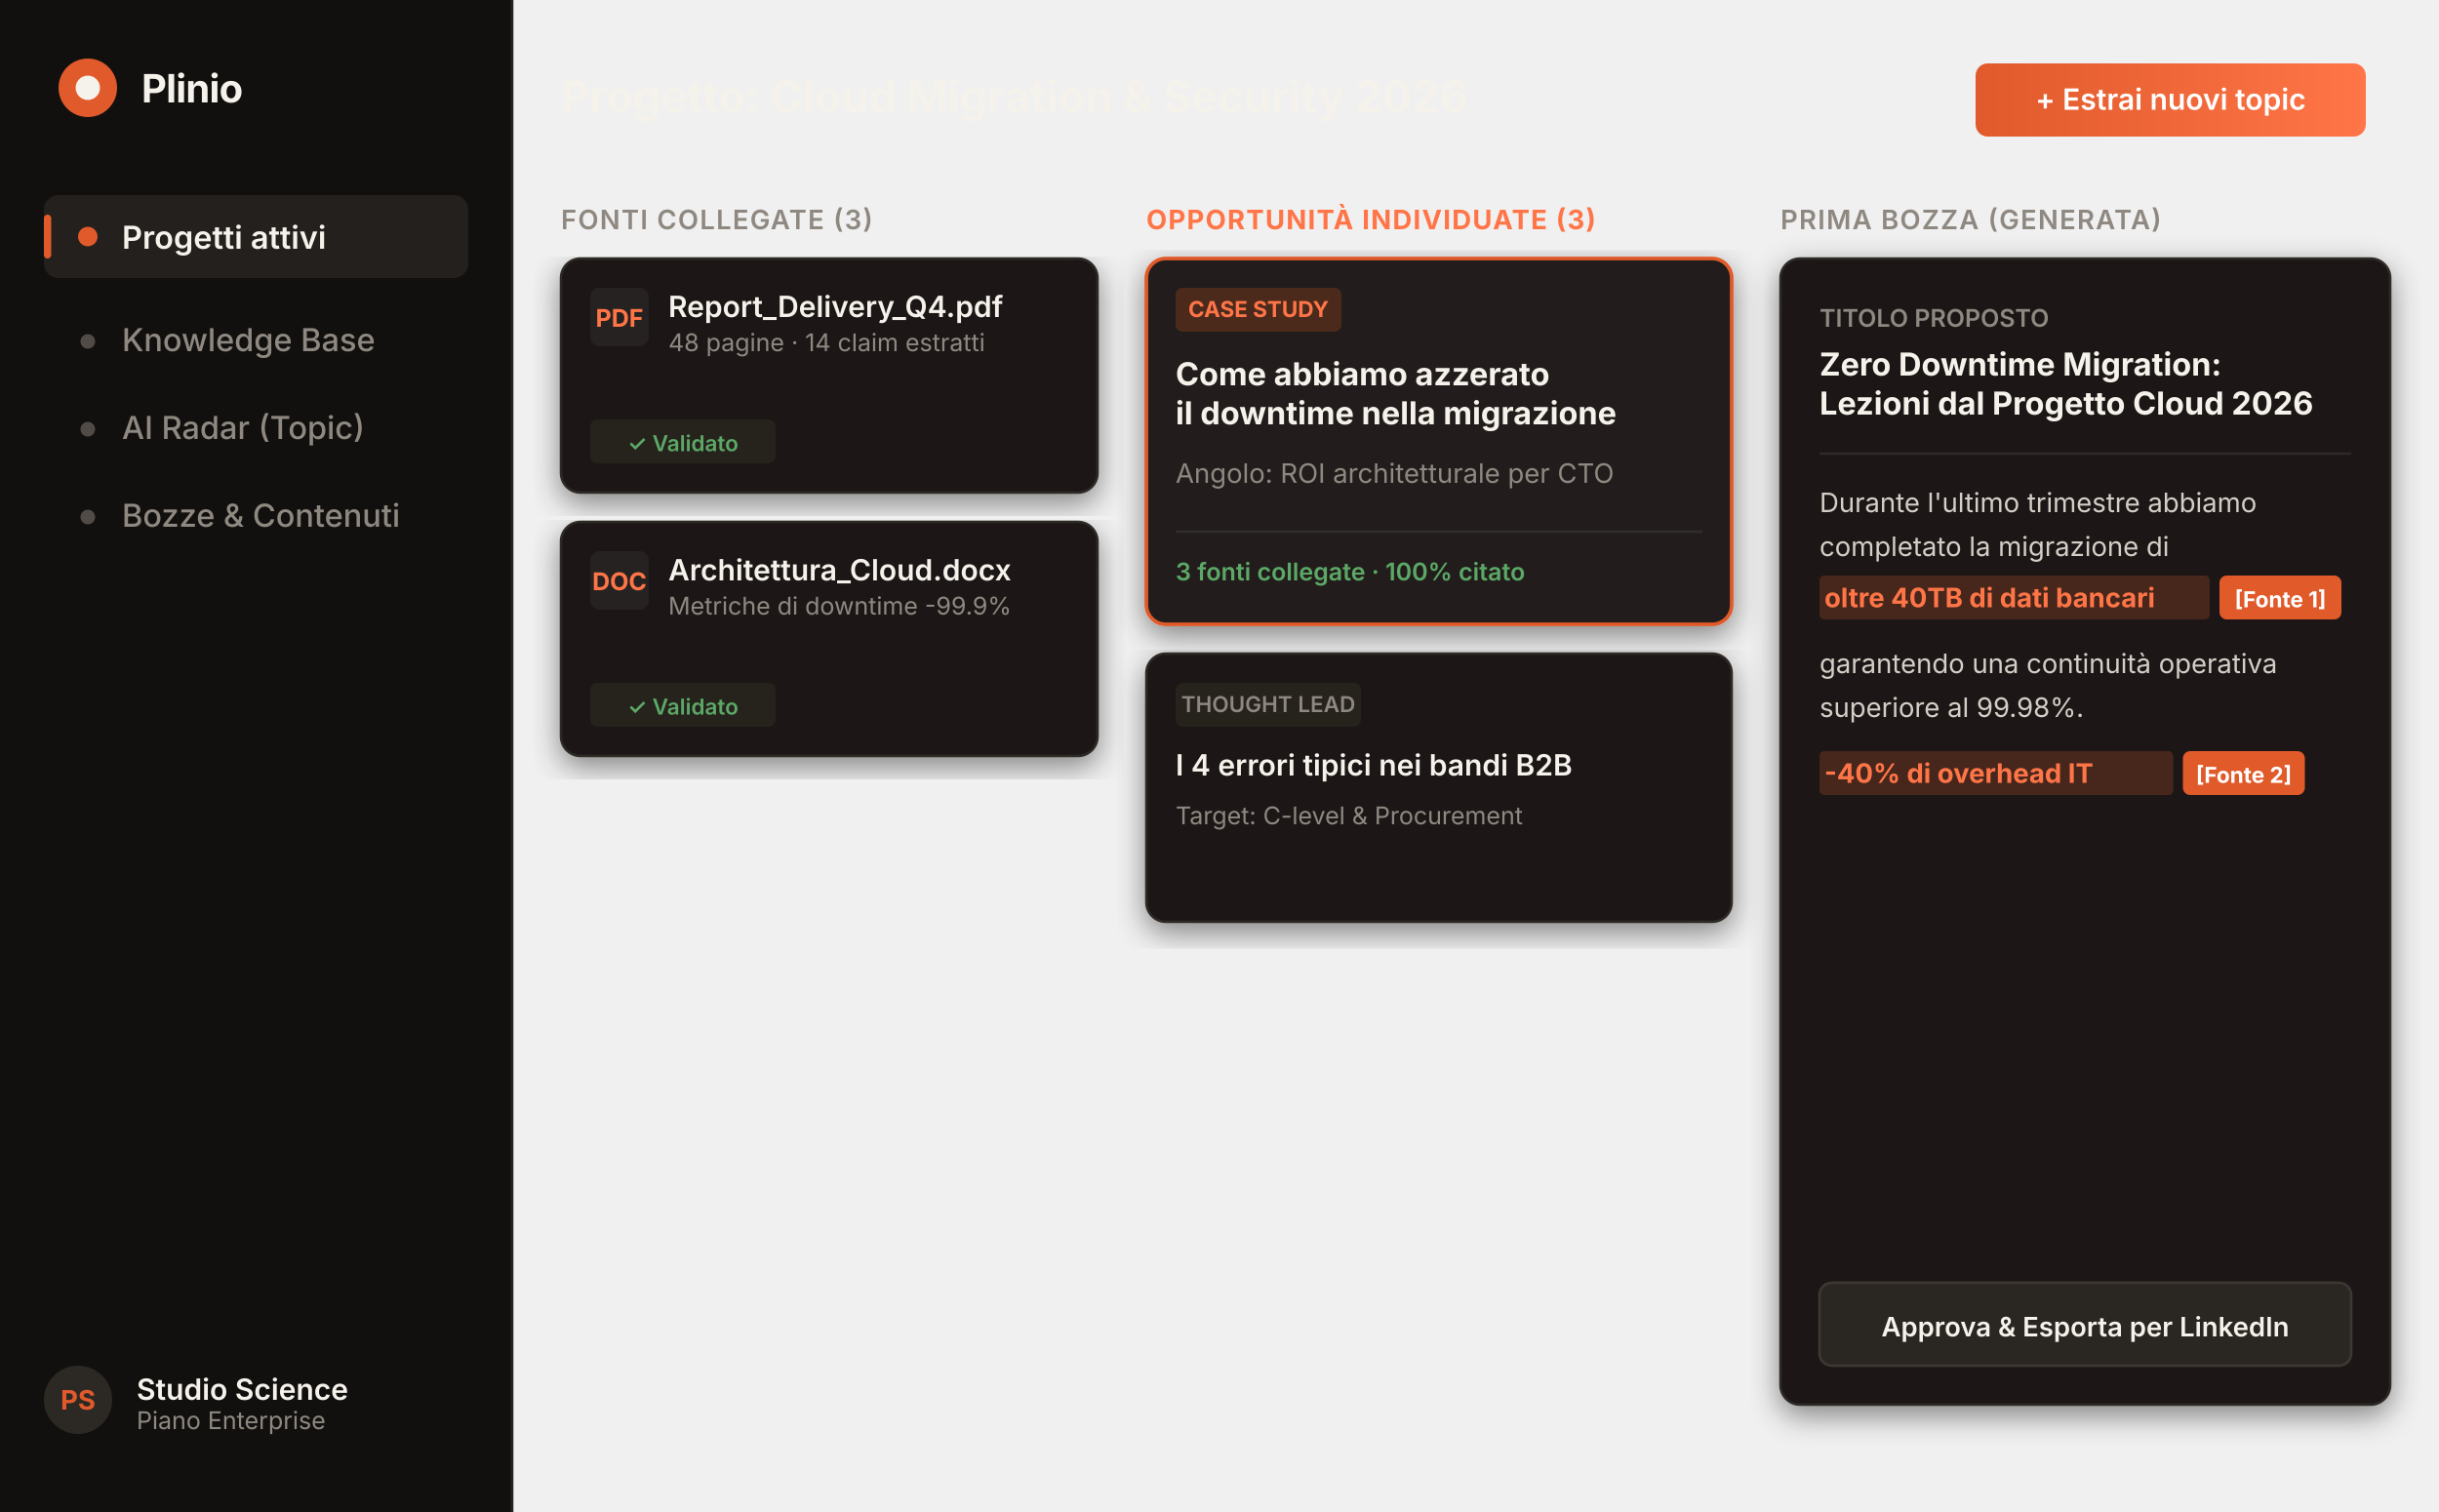
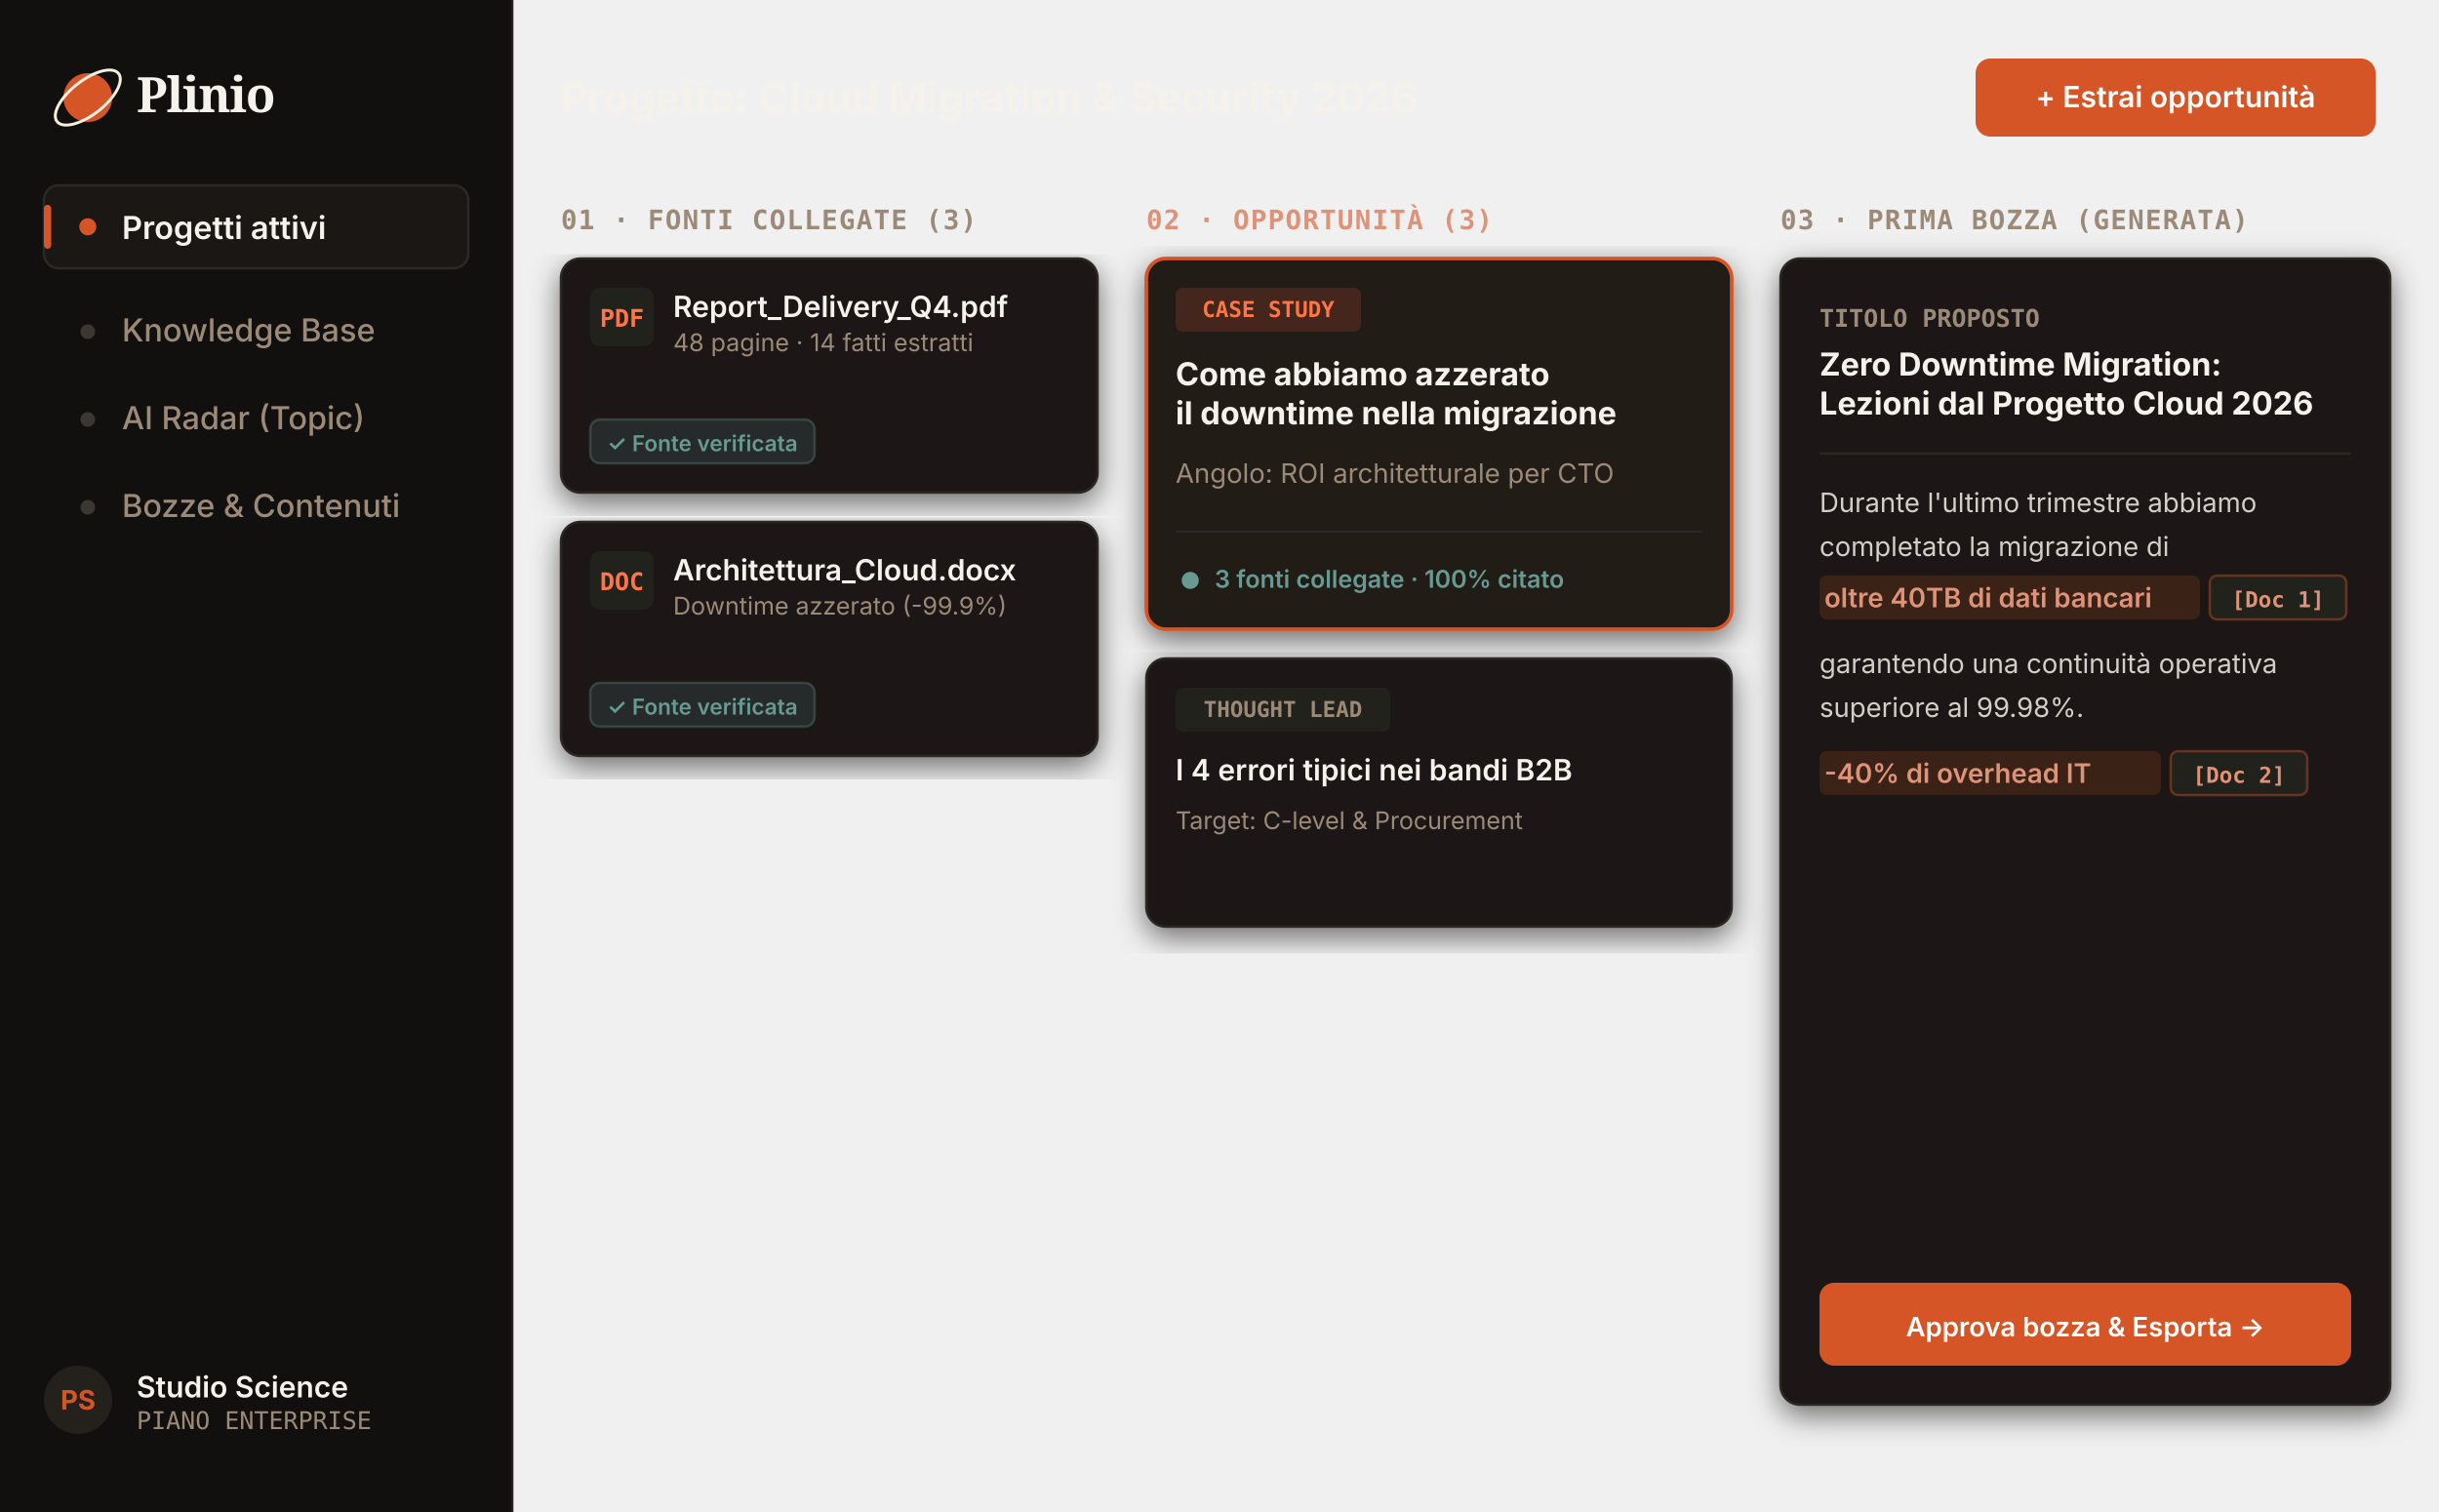
- <svg xmlns="http://www.w3.org/2000/svg" viewBox="0 0 1000 620" width="100%" height="100%" style="background:#161412; font-family:'Inter', system-ui, sans-serif;">
+ <svg xmlns="http://www.w3.org/2000/svg" viewBox="0 0 1000 620" width="100%" height="100%" style="background:#12100E; font-family:'Inter', system-ui, sans-serif;">
  <defs>
-     <linearGradient id="bgGrad" x1="0%" y1="0%" x2="100%" y2="100%">
-       <stop offset="0%" stop-color="#1E1B18" />
-       <stop offset="100%" stop-color="#141210" />
-     </linearGradient>
-     <linearGradient id="accentGrad" x1="0%" y1="0%" x2="100%" y2="0%">
-       <stop offset="0%" stop-color="#E05A2B" />
-       <stop offset="100%" stop-color="#FF7547" />
-     </linearGradient>
-     <filter id="cardShadow" x="-5%" y="-5%" width="110%" height="115%">
-       <feDropShadow dx="0" dy="4" stdDeviation="6" flood-color="#000000" flood-opacity="0.45" />
+     <filter id="cardShadow" x="-6%" y="-6%" width="112%" height="116%">
+       <feDropShadow dx="0" dy="4" stdDeviation="6" flood-color="#000000" flood-opacity="0.55" />
    </filter>
  </defs>
  <rect x="0" y="0" width="210" height="620" fill="#12100E" />
-   <line x1="210" y1="0" x2="210" y2="620" stroke="#262320" stroke-width="1" />
-   <circle cx="36" cy="36" r="12" fill="#E05A2B" />
-   <circle cx="36" cy="36" r="5" fill="#F5F2EB" />
-   <text x="58" y="42" fill="#F5F2EB" font-size="16" font-weight="700" letter-spacing="-0.3">Plinio</text>
-   <g transform="translate(18, 80)">
-     <rect x="0" y="0" width="174" height="34" rx="6" fill="#23201D" />
-     <rect x="0" y="8" width="3" height="18" rx="1.5" fill="#E05A2B" />
+   <line x1="210" y1="0" x2="210" y2="620" stroke="#24201C" stroke-width="1" />
+   <g transform="translate(24, 28)">
+     <circle cx="12" cy="12" r="10" fill="#D65527" />
+     <ellipse cx="12" cy="12" rx="16" ry="7" transform="rotate(-38 12 12)" fill="none" stroke="#F7EFDD" stroke-width="1.2" />
+     <text x="32" y="18" fill="#F5F2EB" font-family="'Cormorant Garamond', Georgia, serif" font-size="20" font-weight="700" letter-spacing="-0.5">Plinio</text>
+   </g>
+   <g transform="translate(18, 76)">
+     <rect x="0" y="0" width="174" height="34" rx="6" fill="#1A1715" stroke="#2D2824" stroke-width="1" />
+     <rect x="0" y="8" width="3" height="18" rx="1.5" fill="#D65527" />
    <text x="32" y="22" fill="#F5F2EB" font-size="13" font-weight="600">Progetti attivi</text>
-     <circle cx="18" cy="17" r="4" fill="#E05A2B" />
+     <circle cx="18" cy="17" r="3.5" fill="#D65527" />
    <g transform="translate(0, 44)">
-       <text x="32" y="20" fill="#8E8881" font-size="13" font-weight="500">Knowledge Base</text>
-       <circle cx="18" cy="16" r="3" fill="#504B46" />
+       <text x="32" y="20" fill="#9C8A78" font-size="13" font-weight="500">Knowledge Base</text>
+       <circle cx="18" cy="16" r="3" fill="#3D3732" />
    </g>
    <g transform="translate(0, 80)">
-       <text x="32" y="20" fill="#8E8881" font-size="13" font-weight="500">AI Radar (Topic)</text>
-       <circle cx="18" cy="16" r="3" fill="#504B46" />
+       <text x="32" y="20" fill="#9C8A78" font-size="13" font-weight="500">AI Radar (Topic)</text>
+       <circle cx="18" cy="16" r="3" fill="#3D3732" />
    </g>
    <g transform="translate(0, 116)">
-       <text x="32" y="20" fill="#8E8881" font-size="13" font-weight="500">Bozze &amp; Contenuti</text>
-       <circle cx="18" cy="16" r="3" fill="#504B46" />
+       <text x="32" y="20" fill="#9C8A78" font-size="13" font-weight="500">Bozze &amp; Contenuti</text>
+       <circle cx="18" cy="16" r="3" fill="#3D3732" />
    </g>
  </g>
  <g transform="translate(18, 560)">
-     <circle cx="14" cy="14" r="14" fill="#2C2824" />
-     <text x="14" y="18" fill="#E05A2B" font-size="11" font-weight="700" text-anchor="middle">PS</text>
-     <text x="38" y="14" fill="#F5F2EB" font-size="12" font-weight="600">Studio Science</text>
-     <text x="38" y="26" fill="#8E8881" font-size="10">Piano Enterprise</text>
+     <circle cx="14" cy="14" r="14" fill="#24201C" />
+     <text x="14" y="18" fill="#D65527" font-size="11" font-weight="700" text-anchor="middle">PS</text>
+     <text x="38" y="13" fill="#F5F2EB" font-size="12" font-weight="600">Studio Science</text>
+     <text x="38" y="26" fill="#9C8A78" font-size="10" font-family="'Cutive Mono', monospace">PIANO ENTERPRISE</text>
  </g>
  <g transform="translate(230, 24)">
-     <text x="0" y="22" fill="#F5F2EB" font-size="18" font-weight="700">Progetto: Cloud Migration &amp; Security 2026</text>
-     <rect x="580" y="2" width="160" height="30" rx="5" fill="url(#accentGrad)" />
-     <text x="660" y="21" fill="#FFFFFF" font-size="12" font-weight="600" text-anchor="middle">+ Estrai nuovi topic</text>
+     <text x="0" y="22" fill="#F5F2EB" font-size="17" font-weight="700">Progetto: Cloud Migration &amp; Security 2026</text>
+     <rect x="580" y="0" width="164" height="32" rx="6" fill="#D65527" />
+     <text x="662" y="20" fill="#FFFFFF" font-size="12" font-weight="600" text-anchor="middle">+ Estrai opportunità</text>
    <g transform="translate(0, 54)">
-       <text x="0" y="16" fill="#8E8881" font-size="11" font-weight="600" letter-spacing="0.5">FONTI COLLEGATE (3)</text>
+       <text x="0" y="16" fill="#9C8A78" font-size="11" font-weight="600" font-family="'Cutive Mono', monospace" letter-spacing="0.5">01 · FONTI COLLEGATE (3)</text>
      <g transform="translate(0, 28)" filter="url(#cardShadow)">
-         <rect width="220" height="96" rx="8" fill="#1C1917" stroke="#2D2925" stroke-width="1" />
-         <rect x="12" y="12" width="24" height="24" rx="4" fill="#282420" />
-         <text x="24" y="28" fill="#FF7547" font-size="10" font-weight="700" text-anchor="middle">PDF</text>
-         <text x="44" y="24" fill="#F5F2EB" font-size="12" font-weight="600">Report_Delivery_Q4.pdf</text>
-         <text x="44" y="38" fill="#8E8881" font-size="10">48 pagine · 14 claim estratti</text>
-         <rect x="12" y="66" width="76" height="18" rx="3" fill="#25211D" />
-         <text x="50" y="79" fill="#5BA866" font-size="9" font-weight="600" text-anchor="middle">✓ Validato</text>
+         <rect width="220" height="96" rx="8" fill="#1A1715" stroke="#2D2824" stroke-width="1" />
+         <rect x="12" y="12" width="26" height="24" rx="4" fill="#24201C" />
+         <text x="25" y="28" fill="#FF7547" font-size="10" font-weight="700" font-family="'Cutive Mono', monospace" text-anchor="middle">PDF</text>
+         <text x="46" y="24" fill="#F5F2EB" font-size="12" font-weight="600">Report_Delivery_Q4.pdf</text>
+         <text x="46" y="38" fill="#9C8A78" font-size="10">48 pagine · 14 fatti estratti</text>
+         <rect x="12" y="66" width="92" height="18" rx="4" fill="rgba(103,154,146,0.16)" stroke="rgba(103,154,146,0.3)" />
+         <text x="58" y="79" fill="#679A92" font-size="9" font-weight="600" text-anchor="middle">✓ Fonte verificata</text>
      </g>
      <g transform="translate(0, 136)" filter="url(#cardShadow)">
-         <rect width="220" height="96" rx="8" fill="#1C1917" stroke="#2D2925" stroke-width="1" />
-         <rect x="12" y="12" width="24" height="24" rx="4" fill="#282420" />
-         <text x="24" y="28" fill="#FF7547" font-size="10" font-weight="700" text-anchor="middle">DOC</text>
-         <text x="44" y="24" fill="#F5F2EB" font-size="12" font-weight="600">Architettura_Cloud.docx</text>
-         <text x="44" y="38" fill="#8E8881" font-size="10">Metriche di downtime -99.9%</text>
-         <rect x="12" y="66" width="76" height="18" rx="3" fill="#25211D" />
-         <text x="50" y="79" fill="#5BA866" font-size="9" font-weight="600" text-anchor="middle">✓ Validato</text>
+         <rect width="220" height="96" rx="8" fill="#1A1715" stroke="#2D2824" stroke-width="1" />
+         <rect x="12" y="12" width="26" height="24" rx="4" fill="#24201C" />
+         <text x="25" y="28" fill="#FF7547" font-size="10" font-weight="700" font-family="'Cutive Mono', monospace" text-anchor="middle">DOC</text>
+         <text x="46" y="24" fill="#F5F2EB" font-size="12" font-weight="600">Architettura_Cloud.docx</text>
+         <text x="46" y="38" fill="#9C8A78" font-size="10">Downtime azzerato (-99.9%)</text>
+         <rect x="12" y="66" width="92" height="18" rx="4" fill="rgba(103,154,146,0.16)" stroke="rgba(103,154,146,0.3)" />
+         <text x="58" y="79" fill="#679A92" font-size="9" font-weight="600" text-anchor="middle">✓ Fonte verificata</text>
      </g>
    </g>
    <g transform="translate(240, 54)">
-       <text x="0" y="16" fill="#FF7547" font-size="11" font-weight="700" letter-spacing="0.5">OPPORTUNITÀ INDIVIDUATE (3)</text>
+       <text x="0" y="16" fill="#DE9379" font-size="11" font-weight="700" font-family="'Cutive Mono', monospace" letter-spacing="0.5">02 · OPPORTUNITÀ (3)</text>
      <g transform="translate(0, 28)" filter="url(#cardShadow)">
-         <rect width="240" height="150" rx="8" fill="#231F1C" stroke="#E05A2B" stroke-width="1.5" />
-         <rect x="12" y="12" width="68" height="18" rx="3" fill="rgba(224,90,43,0.22)" />
-         <text x="46" y="24" fill="#FF7547" font-size="9" font-weight="700" text-anchor="middle">CASE STUDY</text>
+         <rect width="240" height="152" rx="8" fill="#201C19" stroke="#D65527" stroke-width="1.5" />
+         <rect x="12" y="12" width="76" height="18" rx="3" fill="rgba(214,85,39,0.2)" />
+         <text x="50" y="24" fill="#FF7547" font-size="9" font-weight="700" font-family="'Cutive Mono', monospace" text-anchor="middle">CASE STUDY</text>
        <text x="12" y="52" fill="#F5F2EB" font-size="13" font-weight="700">Come abbiamo azzerato</text>
        <text x="12" y="68" fill="#F5F2EB" font-size="13" font-weight="700">il downtime nella migrazione</text>
-         <text x="12" y="92" fill="#8E8881" font-size="11">Angolo: ROI architetturale per CTO</text>
-         <line x1="12" y1="112" x2="228" y2="112" stroke="#332E2A" stroke-width="1" />
-         <text x="12" y="132" fill="#5BA866" font-size="10" font-weight="600">3 fonti collegate · 100% citato</text>
+         <text x="12" y="92" fill="#9C8A78" font-size="11">Angolo: ROI architetturale per CTO</text>
+         <line x1="12" y1="112" x2="228" y2="112" stroke="#2D2824" stroke-width="1" />
+         <circle cx="18" cy="132" r="3.5" fill="#679A92" />
+         <text x="28" y="135" fill="#679A92" font-size="10" font-weight="600">3 fonti collegate · 100% citato</text>
      </g>
-       <g transform="translate(0, 190)" filter="url(#cardShadow)">
-         <rect width="240" height="110" rx="8" fill="#1C1917" stroke="#2D2925" stroke-width="1" />
-         <rect x="12" y="12" width="76" height="18" rx="3" fill="#25211D" />
-         <text x="50" y="24" fill="#8E8881" font-size="9" font-weight="600" text-anchor="middle">THOUGHT LEAD</text>
+       <g transform="translate(0, 192)" filter="url(#cardShadow)">
+         <rect width="240" height="110" rx="8" fill="#1A1715" stroke="#2D2824" stroke-width="1" />
+         <rect x="12" y="12" width="88" height="18" rx="3" fill="#24201C" />
+         <text x="56" y="24" fill="#9C8A78" font-size="9" font-weight="600" font-family="'Cutive Mono', monospace" text-anchor="middle">THOUGHT LEAD</text>
        <text x="12" y="50" fill="#F5F2EB" font-size="12" font-weight="600">I 4 errori tipici nei bandi B2B</text>
-         <text x="12" y="70" fill="#8E8881" font-size="10">Target: C-level &amp; Procurement</text>
+         <text x="12" y="70" fill="#9C8A78" font-size="10">Target: C-level &amp; Procurement</text>
      </g>
    </g>
    <g transform="translate(500, 54)">
-       <text x="0" y="16" fill="#8E8881" font-size="11" font-weight="600" letter-spacing="0.5">PRIMA BOZZA (GENERATA)</text>
+       <text x="0" y="16" fill="#9C8A78" font-size="11" font-weight="600" font-family="'Cutive Mono', monospace" letter-spacing="0.5">03 · PRIMA BOZZA (GENERATA)</text>
      <g transform="translate(0, 28)" filter="url(#cardShadow)">
-         <rect width="250" height="470" rx="8" fill="#1C1917" stroke="#2D2925" stroke-width="1" />
-         <text x="16" y="28" fill="#8E8881" font-size="10" font-weight="600">TITOLO PROPOSTO</text>
+         <rect width="250" height="470" rx="8" fill="#1A1715" stroke="#2D2824" stroke-width="1" />
+         <text x="16" y="28" fill="#9C8A78" font-size="10" font-weight="600" font-family="'Cutive Mono', monospace">TITOLO PROPOSTO</text>
        <text x="16" y="48" fill="#F5F2EB" font-size="13" font-weight="700">Zero Downtime Migration:</text>
        <text x="16" y="64" fill="#F5F2EB" font-size="13" font-weight="700">Lezioni dal Progetto Cloud 2026</text>
-         <line x1="16" y1="80" x2="234" y2="80" stroke="#2D2925" stroke-width="1" />
+         <line x1="16" y1="80" x2="234" y2="80" stroke="#2D2824" stroke-width="1" />
        <text x="16" y="104" fill="#D4CEC7" font-size="11">Durante l'ultimo trimestre abbiamo</text>
        <text x="16" y="122" fill="#D4CEC7" font-size="11">completato la migrazione di</text>
-         <rect x="16" y="130" width="160" height="18" fill="rgba(224,90,43,0.22)" rx="2" />
-         <text x="18" y="143" fill="#FF7547" font-size="11" font-weight="700">oltre 40TB di dati bancari</text>
-         <rect x="180" y="130" width="50" height="18" fill="#E05A2B" rx="3" />
-         <text x="205" y="143" fill="#FFFFFF" font-size="9" font-weight="700" text-anchor="middle">[Fonte 1]</text>
+         <rect x="16" y="130" width="156" height="18" fill="rgba(214,85,39,0.18)" rx="3" />
+         <text x="18" y="143" fill="#DE9379" font-size="11" font-weight="600">oltre 40TB di dati bancari</text>
+         <rect x="176" y="130" width="56" height="18" fill="#24201C" stroke="rgba(214,85,39,0.4)" rx="3" />
+         <text x="204" y="143" fill="#DE9379" font-size="9" font-weight="700" font-family="'Cutive Mono', monospace" text-anchor="middle">[Doc 1]</text>
        <text x="16" y="170" fill="#D4CEC7" font-size="11">garantendo una continuità operativa</text>
        <text x="16" y="188" fill="#D4CEC7" font-size="11">superiore al 99.98%.</text>
-         <rect x="16" y="202" width="145" height="18" fill="rgba(224,90,43,0.22)" rx="2" />
-         <text x="18" y="215" fill="#FF7547" font-size="11" font-weight="700">-40% di overhead IT</text>
-         <rect x="165" y="202" width="50" height="18" fill="#E05A2B" rx="3" />
-         <text x="190" y="215" fill="#FFFFFF" font-size="9" font-weight="700" text-anchor="middle">[Fonte 2]</text>
-         <rect x="16" y="420" width="218" height="34" rx="5" fill="#2C2824" stroke="#3D3732" stroke-width="1" />
-         <text x="125" y="442" fill="#F5F2EB" font-size="11" font-weight="600" text-anchor="middle">Approva &amp; Esporta per LinkedIn</text>
+         <rect x="16" y="202" width="140" height="18" fill="rgba(214,85,39,0.18)" rx="3" />
+         <text x="18" y="215" fill="#DE9379" font-size="11" font-weight="600">-40% di overhead IT</text>
+         <rect x="160" y="202" width="56" height="18" fill="#24201C" stroke="rgba(214,85,39,0.4)" rx="3" />
+         <text x="188" y="215" fill="#DE9379" font-size="9" font-weight="700" font-family="'Cutive Mono', monospace" text-anchor="middle">[Doc 2]</text>
+         <rect x="16" y="420" width="218" height="34" rx="6" fill="#D65527" />
+         <text x="125" y="442" fill="#FFFFFF" font-size="11" font-weight="600" text-anchor="middle">Approva bozza &amp; Esporta →</text>
      </g>
    </g>
  </g>
</svg>
